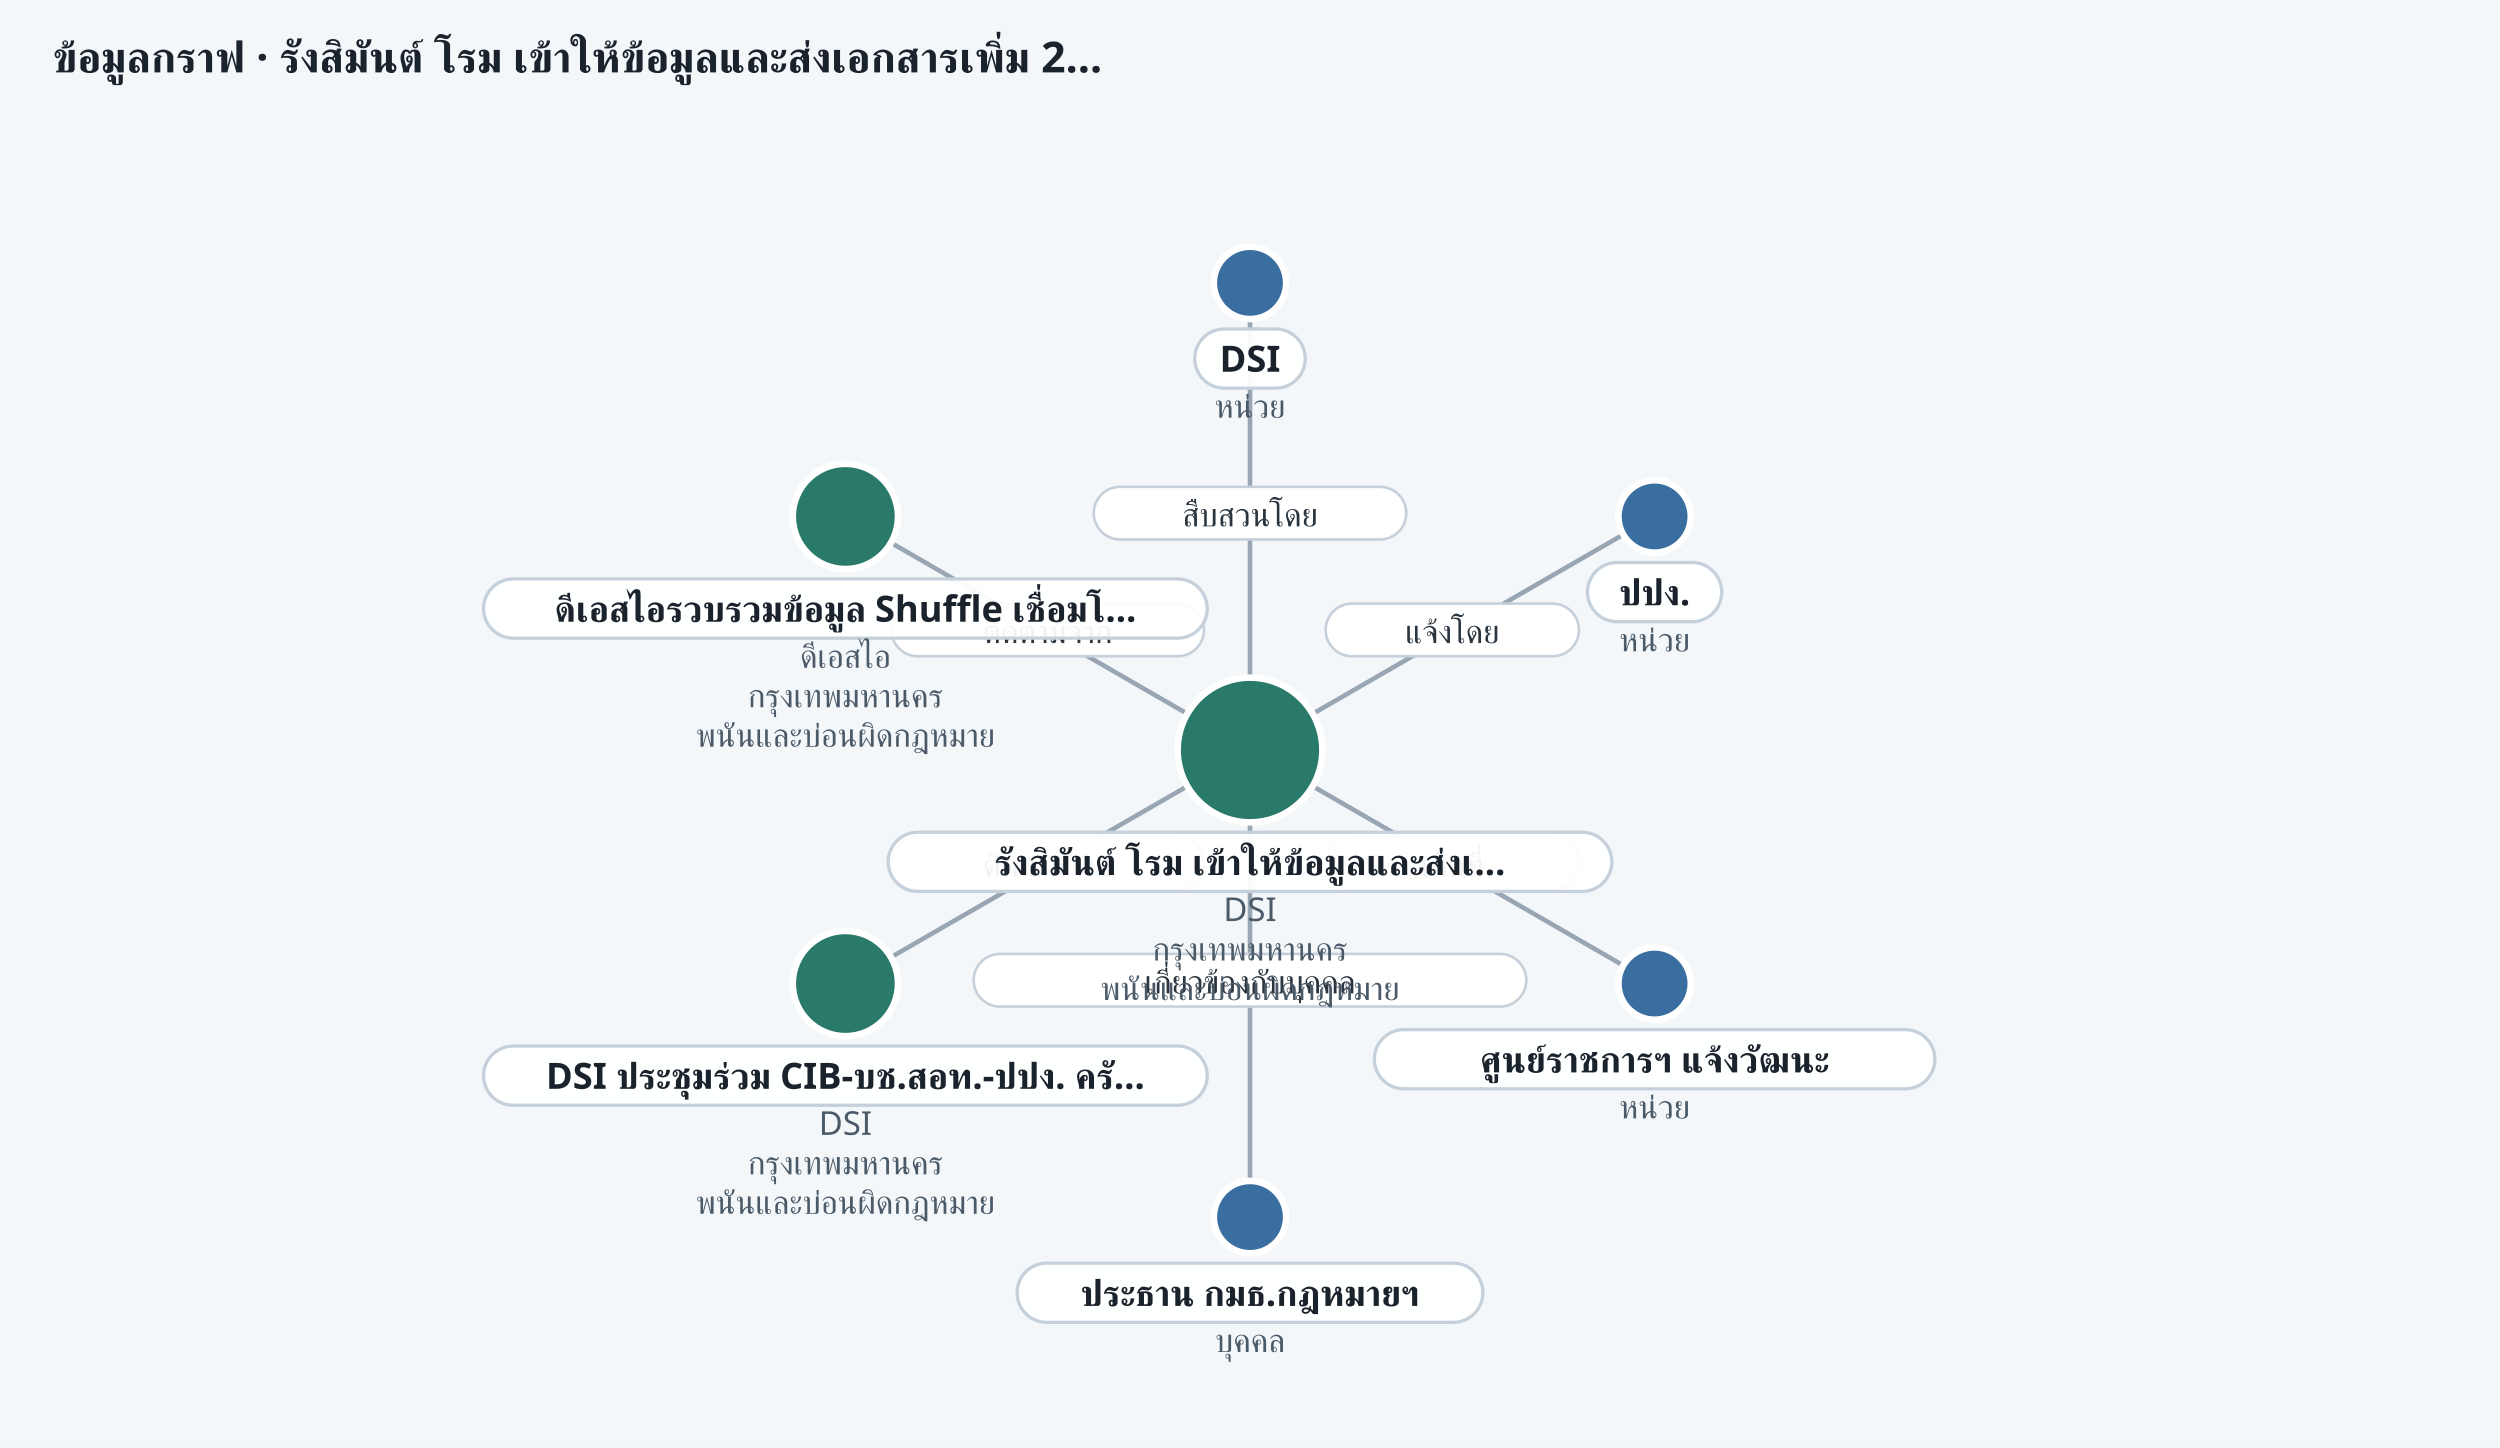
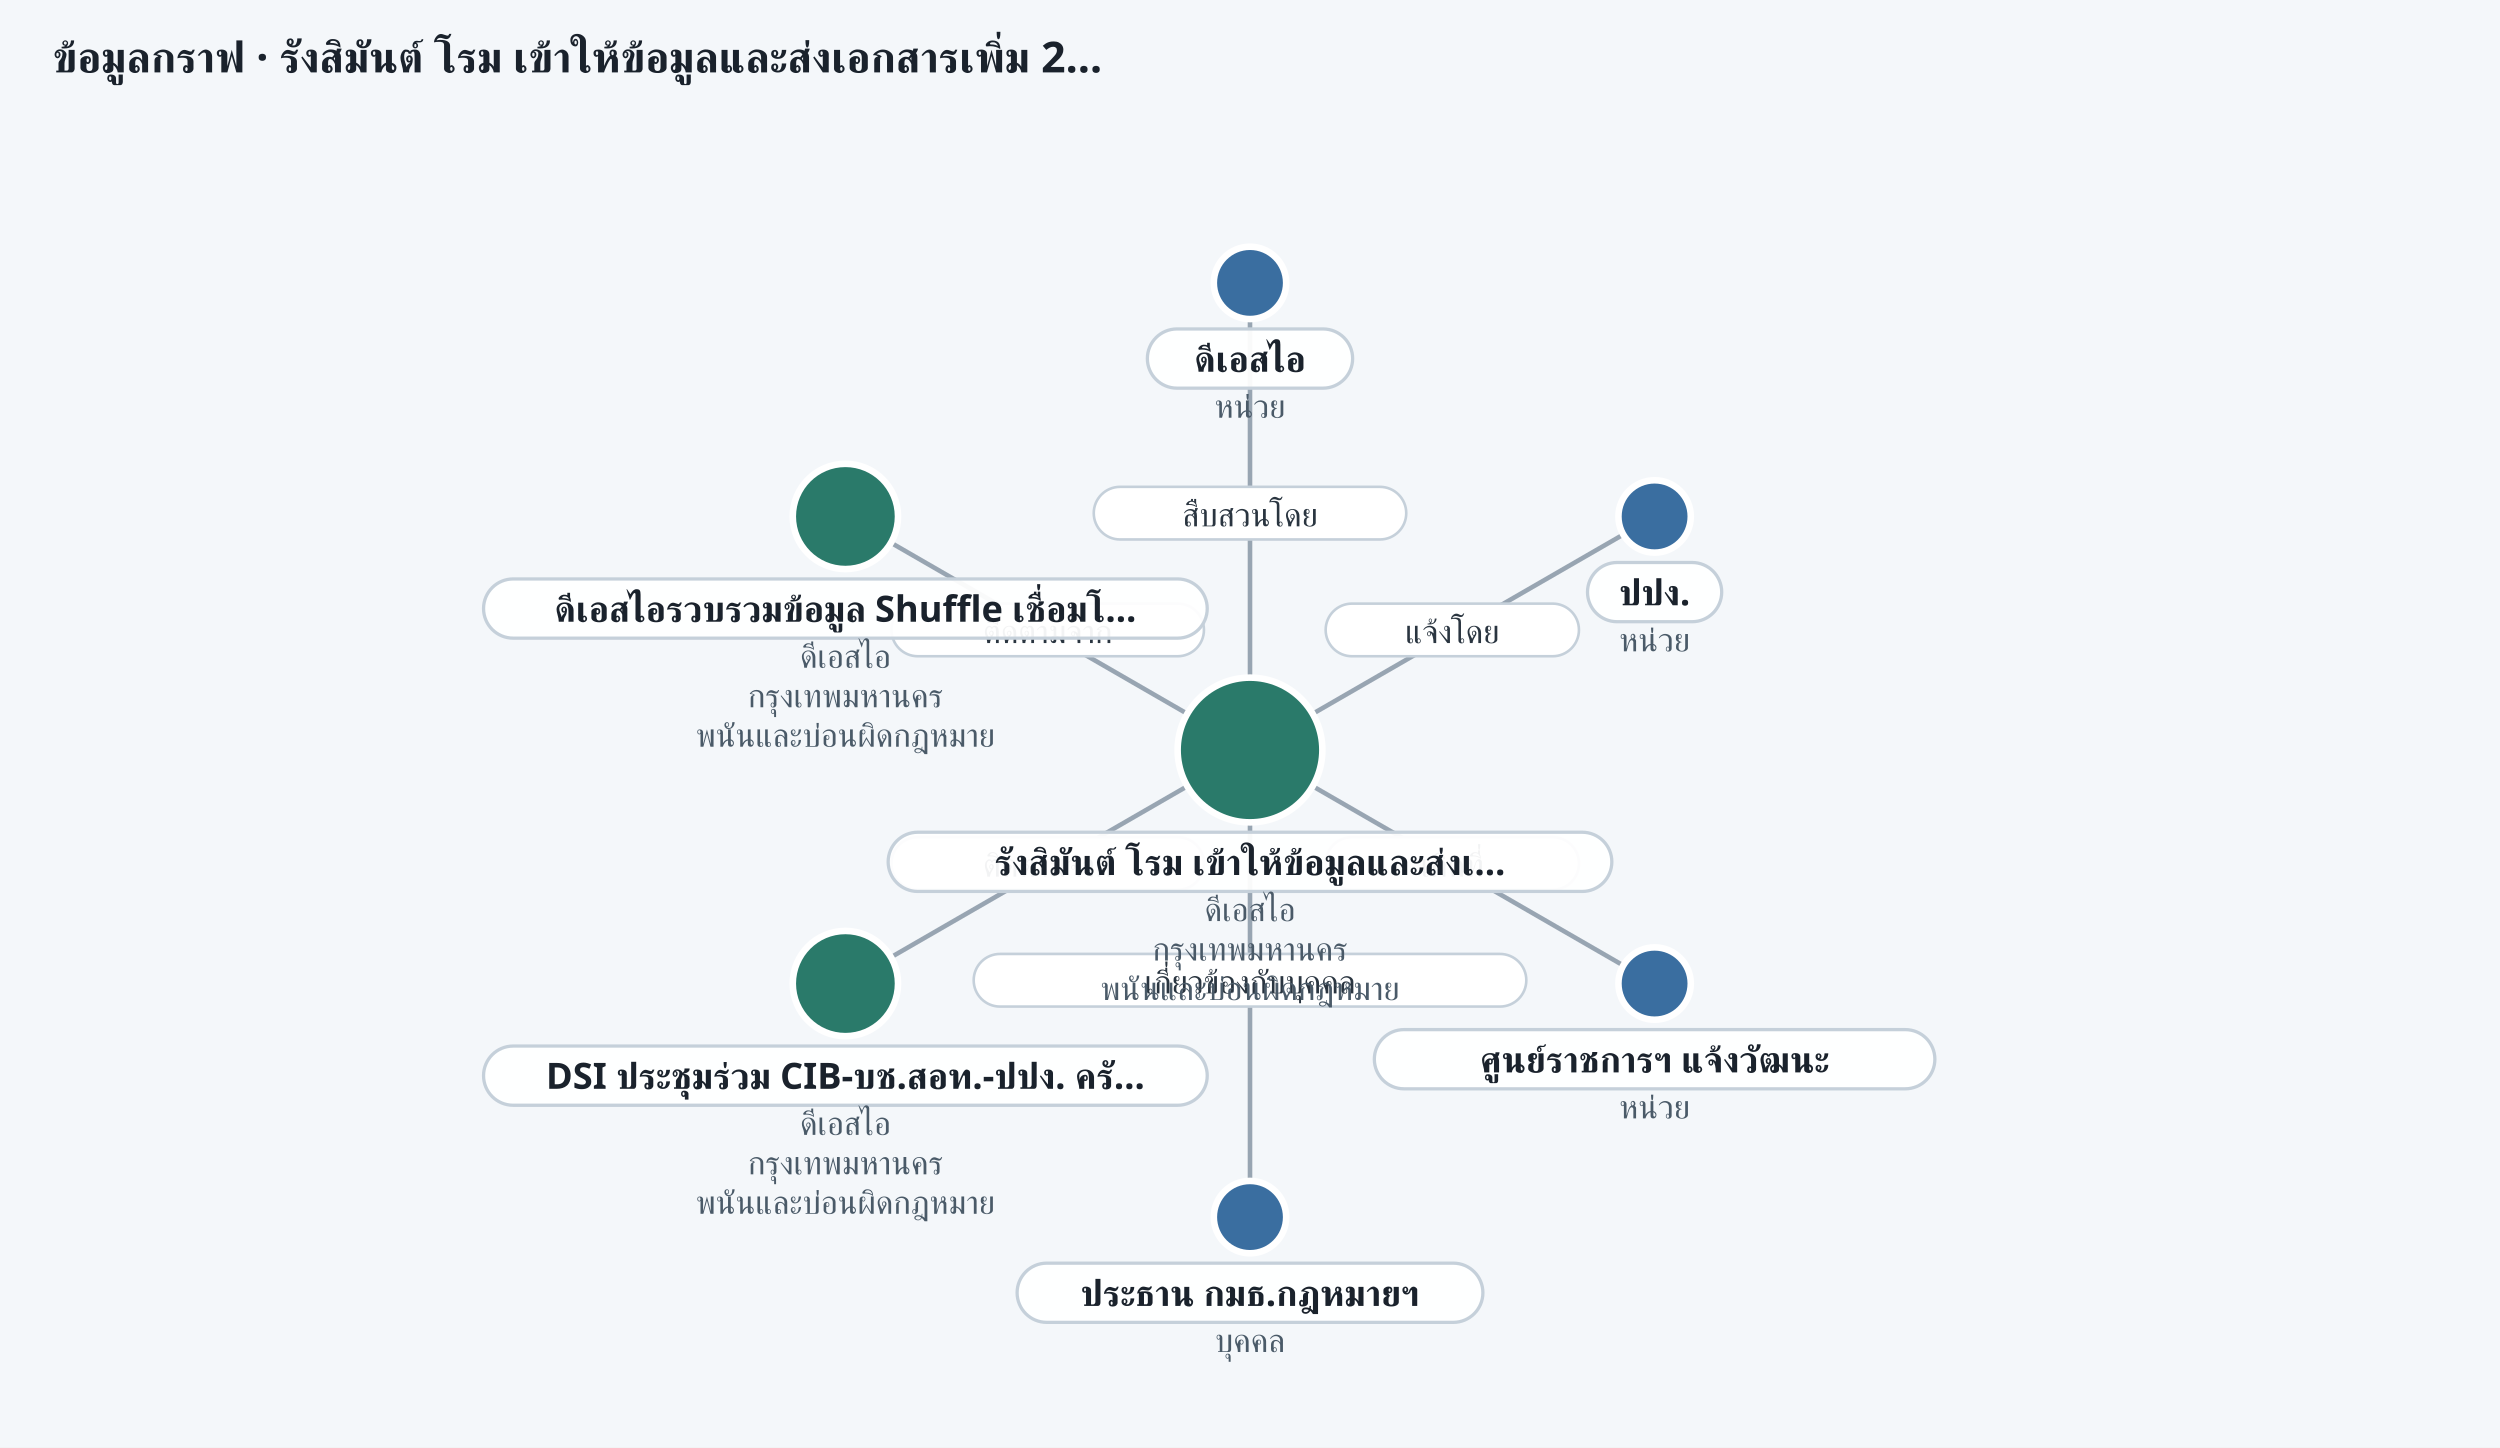
<svg xmlns="http://www.w3.org/2000/svg" width="760" height="440" viewBox="0 0 760 440" role="img" aria-label="ego graph 20261028-gamble-01">
  <rect width="100%" height="100%" fill="#f4f7fa" />
  <text x="16" y="22" font-size="13" font-weight="700" fill="#1a222c" font-family="Sarabun, Anuphan, sans-serif">ข้อมูลกราฟ · รังสิมันต์ โรม เข้าให้ข้อมูลและส่งเอกสารเพิ่ม 2…</text>
  <line x1="380.0" y1="228.0" x2="380.0" y2="86.0" stroke="#7a8a9a" stroke-width="1.4" opacity="0.75" />
  <rect x="332.5" y="148.0" width="95.0" height="16" rx="8" fill="#fff" stroke="#c5d0da" stroke-width="0.8" />
  <text x="380.0" y="160.0" text-anchor="middle" font-size="10" fill="#2a3540" font-family="Sarabun, Anuphan, sans-serif">สืบสวนโดย</text>
  <line x1="380.0" y1="228.0" x2="503.0" y2="157.0" stroke="#7a8a9a" stroke-width="1.4" opacity="0.75" />
  <rect x="403.0" y="183.5" width="77.0" height="16" rx="8" fill="#fff" stroke="#c5d0da" stroke-width="0.8" />
  <text x="441.5" y="195.5" text-anchor="middle" font-size="10" fill="#2a3540" font-family="Sarabun, Anuphan, sans-serif">แจ้งโดย</text>
  <line x1="380.0" y1="228.0" x2="503.0" y2="299.0" stroke="#7a8a9a" stroke-width="1.4" opacity="0.75" />
  <rect x="403.0" y="254.5" width="77.0" height="16" rx="8" fill="#fff" stroke="#c5d0da" stroke-width="0.8" />
  <text x="441.5" y="266.5" text-anchor="middle" font-size="10" fill="#2a3540" font-family="Sarabun, Anuphan, sans-serif">เกิดที่</text>
  <line x1="380.0" y1="228.0" x2="380.0" y2="370.0" stroke="#7a8a9a" stroke-width="1.4" opacity="0.75" />
  <rect x="296.0" y="290.0" width="168.0" height="16" rx="8" fill="#fff" stroke="#c5d0da" stroke-width="0.8" />
  <text x="380.0" y="302.0" text-anchor="middle" font-size="10" fill="#2a3540" font-family="Sarabun, Anuphan, sans-serif">เกี่ยวข้องกับบุคคล</text>
  <line x1="380.0" y1="228.0" x2="257.0" y2="299.0" stroke="#7a8a9a" stroke-width="1.4" opacity="0.75" />
  <rect x="271.0" y="254.5" width="95.0" height="16" rx="8" fill="#fff" stroke="#c5d0da" stroke-width="0.8" />
  <text x="318.5" y="266.5" text-anchor="middle" font-size="10" fill="#2a3540" font-family="Sarabun, Anuphan, sans-serif">ติดตามจาก</text>
  <line x1="380.0" y1="228.0" x2="257.0" y2="157.0" stroke="#7a8a9a" stroke-width="1.4" opacity="0.75" />
  <rect x="271.0" y="183.5" width="95.0" height="16" rx="8" fill="#fff" stroke="#c5d0da" stroke-width="0.8" />
  <text x="318.5" y="195.5" text-anchor="middle" font-size="10" fill="#2a3540" font-family="Sarabun, Anuphan, sans-serif">ติดตามจาก</text>
  <circle cx="380.0" cy="228.0" r="22" fill="#2a7a6a" stroke="#fff" stroke-width="2" />
  <rect x="270.0" y="253.0" width="220.0" height="18" rx="9" fill="rgba(255,255,255,0.94)" stroke="#c5d0da" />
  <text x="380.0" y="266.0" text-anchor="middle" font-size="11" font-weight="600" fill="#1a222c" font-family="Sarabun, Anuphan, sans-serif">รังสิมันต์ โรม เข้าให้ข้อมูลและส่งเ…</text>
-   <text x="380.0" y="280.0" text-anchor="middle" font-size="10" fill="#4a5a68" font-family="Sarabun, Anuphan, sans-serif">DSI</text>
+   <text x="380.0" y="280.0" text-anchor="middle" font-size="10" fill="#4a5a68" font-family="Sarabun, Anuphan, sans-serif">ดีเอสไอ</text>
  <text x="380.0" y="292.0" text-anchor="middle" font-size="10" fill="#4a5a68" font-family="Sarabun, Anuphan, sans-serif">กรุงเทพมหานคร</text>
  <text x="380.0" y="304.0" text-anchor="middle" font-size="10" fill="#4a5a68" font-family="Sarabun, Anuphan, sans-serif">พนันและบ่อนผิดกฎหมาย</text>
  <circle cx="380.0" cy="86.0" r="11" fill="#3a6ea0" stroke="#fff" stroke-width="2" />
-   <rect x="363.2" y="100.0" width="33.6" height="18" rx="9" fill="rgba(255,255,255,0.94)" stroke="#c5d0da" />
-   <text x="380.0" y="113.0" text-anchor="middle" font-size="11" font-weight="600" fill="#1a222c" font-family="Sarabun, Anuphan, sans-serif">DSI</text>
+   <rect x="348.8" y="100.0" width="62.4" height="18" rx="9" fill="rgba(255,255,255,0.94)" stroke="#c5d0da" />
+   <text x="380.0" y="113.0" text-anchor="middle" font-size="11" font-weight="600" fill="#1a222c" font-family="Sarabun, Anuphan, sans-serif">ดีเอสไอ</text>
  <text x="380.0" y="127.0" text-anchor="middle" font-size="10" fill="#4a5a68" font-family="Sarabun, Anuphan, sans-serif">หน่วย</text>
  <circle cx="503.0" cy="157.0" r="11" fill="#3a6ea0" stroke="#fff" stroke-width="2" />
  <rect x="482.6" y="171.0" width="40.8" height="18" rx="9" fill="rgba(255,255,255,0.94)" stroke="#c5d0da" />
  <text x="503.0" y="184.0" text-anchor="middle" font-size="11" font-weight="600" fill="#1a222c" font-family="Sarabun, Anuphan, sans-serif">ปปง.</text>
  <text x="503.0" y="198.0" text-anchor="middle" font-size="10" fill="#4a5a68" font-family="Sarabun, Anuphan, sans-serif">หน่วย</text>
  <circle cx="503.0" cy="299.0" r="11" fill="#3a6ea0" stroke="#fff" stroke-width="2" />
  <rect x="417.8" y="313.0" width="170.4" height="18" rx="9" fill="rgba(255,255,255,0.94)" stroke="#c5d0da" />
  <text x="503.0" y="326.0" text-anchor="middle" font-size="11" font-weight="600" fill="#1a222c" font-family="Sarabun, Anuphan, sans-serif">ศูนย์ราชการฯ แจ้งวัฒนะ</text>
  <text x="503.0" y="340.0" text-anchor="middle" font-size="10" fill="#4a5a68" font-family="Sarabun, Anuphan, sans-serif">หน่วย</text>
  <circle cx="380.0" cy="370.0" r="11" fill="#3a6ea0" stroke="#fff" stroke-width="2" />
  <rect x="309.2" y="384.0" width="141.6" height="18" rx="9" fill="rgba(255,255,255,0.94)" stroke="#c5d0da" />
  <text x="380.0" y="397.0" text-anchor="middle" font-size="11" font-weight="600" fill="#1a222c" font-family="Sarabun, Anuphan, sans-serif">ประธาน กมธ.กฎหมายฯ</text>
  <text x="380.0" y="411.0" text-anchor="middle" font-size="10" fill="#4a5a68" font-family="Sarabun, Anuphan, sans-serif">บุคคล</text>
  <circle cx="257.0" cy="299.0" r="16" fill="#2a7a6a" stroke="#fff" stroke-width="2" />
  <rect x="147.0" y="318.0" width="220.0" height="18" rx="9" fill="rgba(255,255,255,0.94)" stroke="#c5d0da" />
  <text x="257.0" y="331.0" text-anchor="middle" font-size="11" font-weight="600" fill="#1a222c" font-family="Sarabun, Anuphan, sans-serif">DSI ประชุมร่วม CIB-บช.สอท.-ปปง. ครั…</text>
-   <text x="257.0" y="345.0" text-anchor="middle" font-size="10" fill="#4a5a68" font-family="Sarabun, Anuphan, sans-serif">DSI</text>
+   <text x="257.0" y="345.0" text-anchor="middle" font-size="10" fill="#4a5a68" font-family="Sarabun, Anuphan, sans-serif">ดีเอสไอ</text>
  <text x="257.0" y="357.0" text-anchor="middle" font-size="10" fill="#4a5a68" font-family="Sarabun, Anuphan, sans-serif">กรุงเทพมหานคร</text>
  <text x="257.0" y="369.0" text-anchor="middle" font-size="10" fill="#4a5a68" font-family="Sarabun, Anuphan, sans-serif">พนันและบ่อนผิดกฎหมาย</text>
  <circle cx="257.0" cy="157.0" r="16" fill="#2a7a6a" stroke="#fff" stroke-width="2" />
  <rect x="147.0" y="176.0" width="220.0" height="18" rx="9" fill="rgba(255,255,255,0.94)" stroke="#c5d0da" />
  <text x="257.0" y="189.0" text-anchor="middle" font-size="11" font-weight="600" fill="#1a222c" font-family="Sarabun, Anuphan, sans-serif">ดีเอสไอรวบรวมข้อมูล Shuffle เชื่อมโ…</text>
  <text x="257.0" y="203.0" text-anchor="middle" font-size="10" fill="#4a5a68" font-family="Sarabun, Anuphan, sans-serif">ดีเอสไอ</text>
  <text x="257.0" y="215.0" text-anchor="middle" font-size="10" fill="#4a5a68" font-family="Sarabun, Anuphan, sans-serif">กรุงเทพมหานคร</text>
  <text x="257.0" y="227.0" text-anchor="middle" font-size="10" fill="#4a5a68" font-family="Sarabun, Anuphan, sans-serif">พนันและบ่อนผิดกฎหมาย</text>
</svg>
